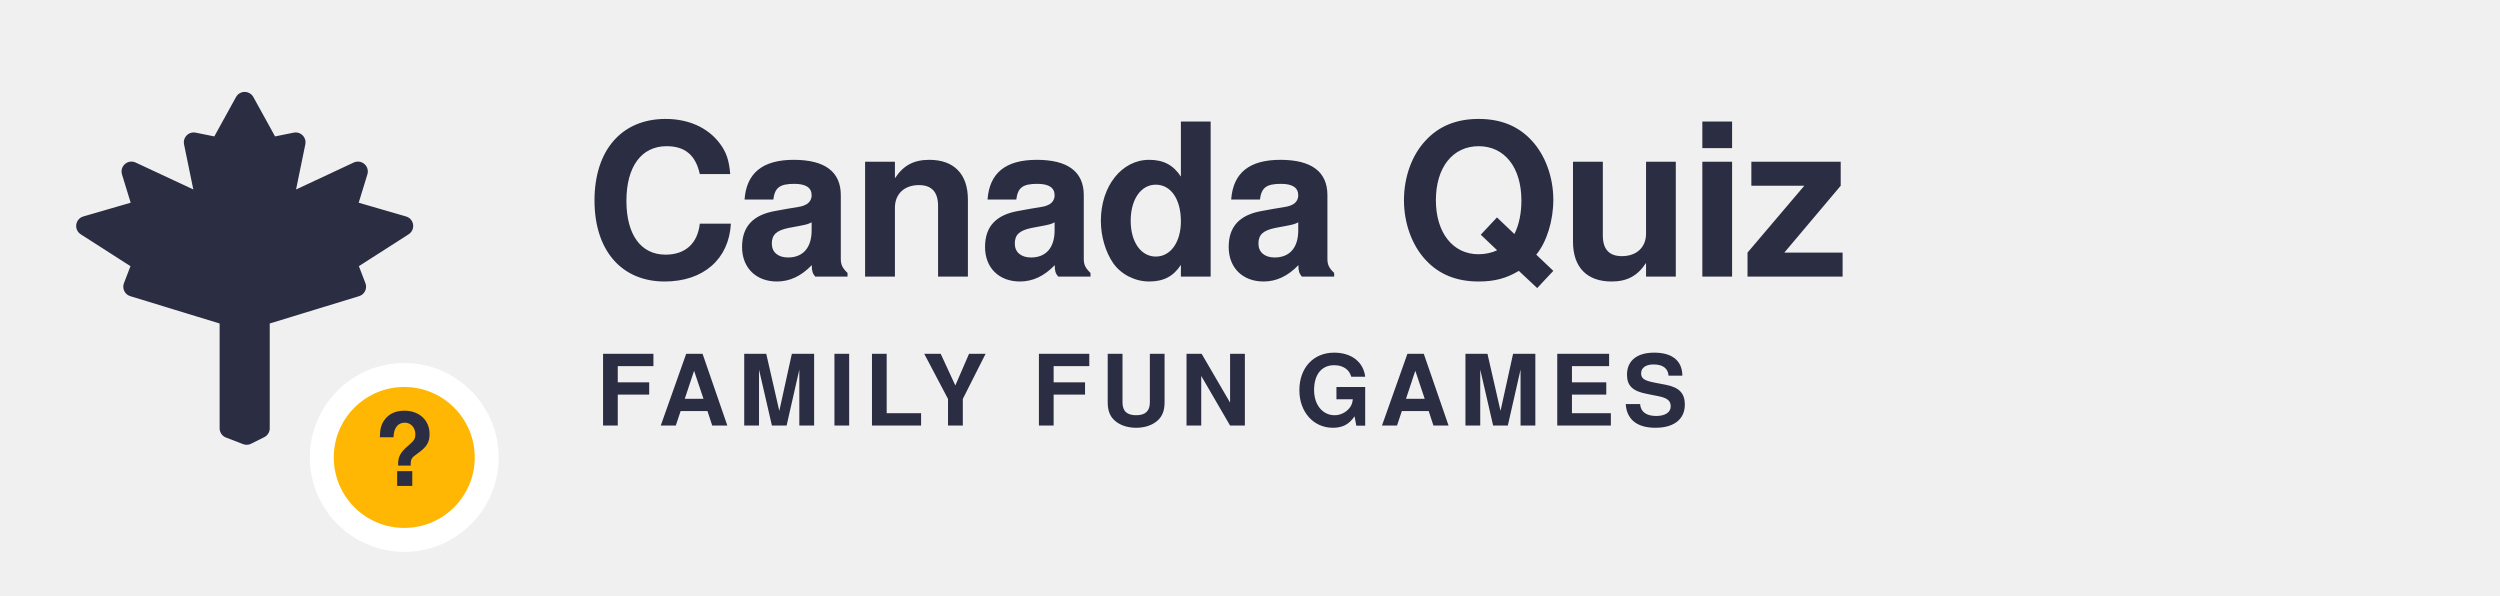
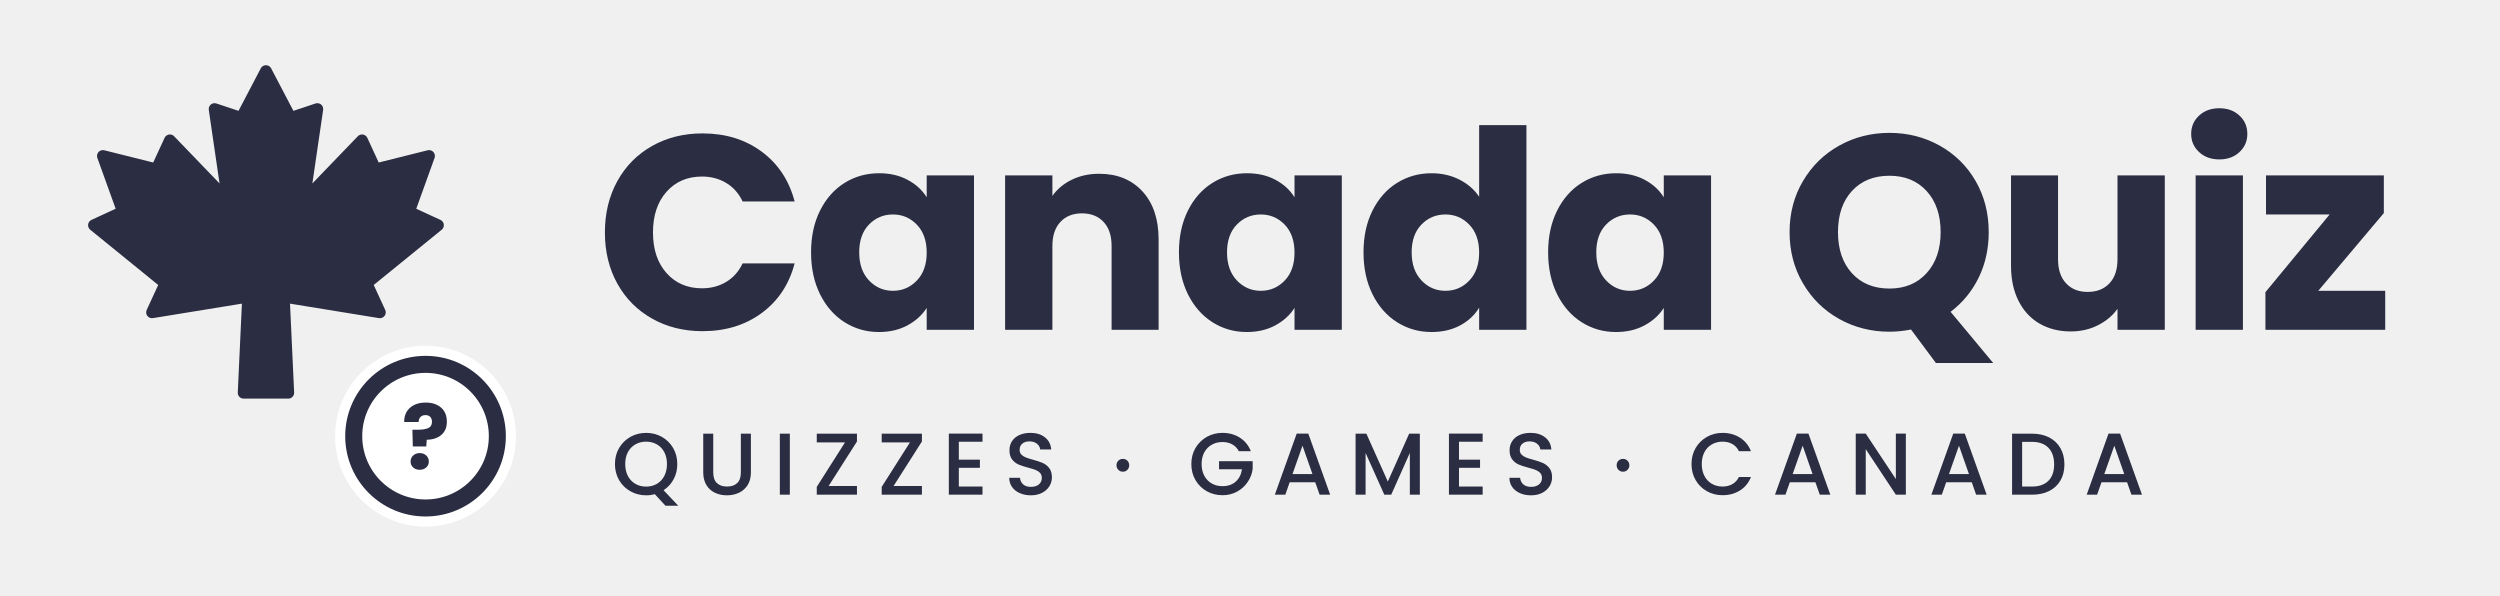
- <svg xmlns="http://www.w3.org/2000/svg" viewBox="0 0 470 112" width="470" height="112" role="img" aria-label="Canada Quiz and Family Fun Games">
-   <defs>
-     <linearGradient id="g" x1="0" y1="0" x2="1" y2="1">
-       <stop offset="0%" stop-color="#e63946" />
-       <stop offset="100%" stop-color="#f4845f" />
-     </linearGradient>
-   </defs>
-   <path d="M46.00,19.14 L50.74,27.74 L55.58,26.76 L53.09,38.87 L67.29,32.24 L65.10,39.37 L75.82,42.48 L65.19,49.29 L66.96,53.90 L48.85,59.44 L48.85,80.52 L46.37,81.76 L43.15,80.52 L43.15,59.44 L25.04,53.90 L26.81,49.29 L16.18,42.48 L26.90,39.37 L24.71,32.24 L38.91,38.87 L36.42,26.76 L41.26,27.74 Z" fill="#2b2d42" stroke="#2b2d42" stroke-width="3.72" stroke-linejoin="round" stroke-linecap="round" />
-   <circle cx="76" cy="86" r="15.5" fill="#ffb703" stroke="#ffffff" stroke-width="4.5" />
-   <text x="76" y="87" font-family="Segoe UI,Helvetica,Arial,sans-serif" font-size="19" font-weight="800" fill="#2b2d42" text-anchor="middle" dominant-baseline="central">?</text>
-   <text x="110" y="52" font-family="Segoe UI,Helvetica,Arial,sans-serif" font-size="40" font-weight="800" fill="#2b2d42" letter-spacing="-0.5">Canada Quiz</text>
-   <text x="112" y="80" font-family="Segoe UI,Helvetica,Arial,sans-serif" font-size="18.5" font-weight="600" fill="#2b2d42" letter-spacing="1.6">FAMILY FUN GAMES</text>
+ <svg xmlns="http://www.w3.org/2000/svg" viewBox="0 0 470 112" width="470" height="112" role="img" aria-label="Canada Quiz">
+   <path fill="#2b2d42" stroke="#2b2d42" stroke-width="2.62" stroke-linejoin="round" transform="translate(8.00 10.00) scale(0.84)" d="M50,4 L55.5,14.5 L61.5,12.5 L58.5,33 L71.5,19.5 L74.5,26 L86.5,23 L82,35.5 L88.5,38.5 L72.5,51.5 L75.5,58 L54,54.5 L55,76 L45,76 L46,54.5 L24.5,58 L27.5,51.5 L11.5,38.5 L18,35.5 L13.5,23 L25.5,26 L28.5,19.5 L41.5,33 L38.5,12.5 L44.5,14.5 Z" />
+   <circle cx="80" cy="82" r="17" fill="#ffffff" />
+   <circle cx="80" cy="82" r="13.5" fill="none" stroke="#2b2d42" stroke-width="3.2" />
+   <path fill="#2b2d42" d="M84.01 79.29Q84.01 80.88 82.97 81.76Q81.93 82.65 80.23 82.67L80.14 83.93H77.61L77.53 80.79H78.54Q79.84 80.79 80.52 80.47Q81.21 80.15 81.21 79.31Q81.21 78.72 80.89 78.38Q80.57 78.04 79.99 78.04Q79.39 78.04 79.05 78.39Q78.71 78.73 78.71 79.33H75.99Q75.96 78.3 76.42 77.47Q76.89 76.64 77.81 76.16Q78.73 75.68 80.03 75.68Q81.83 75.68 82.92 76.63Q84.01 77.57 84.01 79.29ZM77.19 86.77Q77.19 86.09 77.67 85.64Q78.15 85.18 78.91 85.18Q79.66 85.18 80.14 85.64Q80.62 86.09 80.62 86.77Q80.62 87.43 80.14 87.87Q79.66 88.32 78.91 88.32Q78.15 88.32 77.67 87.87Q77.19 87.43 77.19 86.77Z" />
+   <path fill="#2b2d42" d="M132.07 25.08Q138.57 25.08 143.2 28.51Q147.83 31.94 149.39 37.87H139.61Q138.52 35.58 136.52 34.39Q134.52 33.19 131.97 33.19Q127.86 33.19 125.31 36.05Q122.76 38.91 122.76 43.7Q122.76 48.48 125.31 51.34Q127.86 54.2 131.97 54.2Q134.52 54.2 136.52 53Q138.52 51.81 139.61 49.52H149.39Q147.83 55.45 143.2 58.85Q138.57 62.26 132.07 62.26Q126.77 62.26 122.58 59.89Q118.4 57.53 116.06 53.32Q113.72 49.1 113.72 43.7Q113.72 38.29 116.06 34.05Q118.4 29.81 122.58 27.45Q126.77 25.08 132.07 25.08ZM165.27 32.57Q168.34 32.57 170.65 33.82Q172.97 35.06 174.22 37.09V32.98H183.11V62H174.22V57.89Q172.92 59.92 170.6 61.17Q168.29 62.42 165.22 62.42Q161.68 62.42 158.77 60.57Q155.86 58.72 154.17 55.32Q152.48 51.91 152.48 47.44Q152.48 42.97 154.17 39.59Q155.86 36.21 158.77 34.39Q161.68 32.57 165.27 32.57ZM167.87 40.32Q165.22 40.32 163.37 42.21Q161.53 44.11 161.53 47.44Q161.53 50.77 163.37 52.72Q165.22 54.67 167.87 54.67Q170.52 54.67 172.37 52.74Q174.22 50.82 174.22 47.49Q174.22 44.16 172.37 42.24Q170.52 40.32 167.87 40.32ZM217.82 45.05V62H208.98V46.24Q208.98 43.33 207.47 41.72Q205.96 40.11 203.41 40.11Q200.86 40.11 199.36 41.72Q197.85 43.33 197.85 46.24V62H188.96V32.98H197.85V36.83Q199.2 34.91 201.49 33.79Q203.78 32.67 206.64 32.67Q211.73 32.67 214.77 35.97Q217.82 39.28 217.82 45.05ZM234.43 32.57Q237.5 32.57 239.81 33.82Q242.12 35.06 243.37 37.09V32.98H252.26V62H243.37V57.89Q242.07 59.92 239.76 61.17Q237.44 62.42 234.38 62.42Q230.84 62.42 227.93 60.57Q225.02 58.72 223.33 55.32Q221.64 51.91 221.64 47.44Q221.64 42.97 223.33 39.59Q225.02 36.21 227.93 34.39Q230.84 32.57 234.43 32.57ZM237.03 40.32Q234.38 40.32 232.53 42.21Q230.68 44.11 230.68 47.44Q230.68 50.77 232.53 52.72Q234.38 54.67 237.03 54.67Q239.68 54.67 241.53 52.74Q243.37 50.82 243.37 47.49Q243.37 44.16 241.53 42.24Q239.68 40.32 237.03 40.32ZM269.14 32.57Q272 32.57 274.36 33.76Q276.73 34.96 278.08 36.99V23.52H286.97V62H278.08V57.84Q276.83 59.92 274.52 61.17Q272.2 62.42 269.14 62.42Q265.55 62.42 262.64 60.57Q259.72 58.72 258.03 55.32Q256.34 51.91 256.34 47.44Q256.34 42.97 258.03 39.59Q259.72 36.21 262.64 34.39Q265.55 32.57 269.14 32.57ZM271.74 40.32Q269.08 40.32 267.24 42.21Q265.39 44.11 265.39 47.44Q265.39 50.77 267.24 52.72Q269.08 54.67 271.74 54.67Q274.39 54.67 276.23 52.74Q278.08 50.82 278.08 47.49Q278.08 44.16 276.23 42.24Q274.39 40.32 271.74 40.32ZM303.84 32.57Q306.91 32.57 309.23 33.82Q311.54 35.06 312.79 37.09V32.98H321.68V62H312.79V57.89Q311.49 59.92 309.17 61.17Q306.86 62.42 303.79 62.42Q300.26 62.42 297.34 60.57Q294.43 58.72 292.74 55.32Q291.05 51.91 291.05 47.44Q291.05 42.97 292.74 39.59Q294.43 36.21 297.34 34.39Q300.26 32.57 303.84 32.57ZM306.44 40.32Q303.79 40.32 301.95 42.21Q300.1 44.11 300.1 47.44Q300.1 50.77 301.95 52.72Q303.79 54.67 306.44 54.67Q309.1 54.67 310.94 52.74Q312.79 50.82 312.79 47.49Q312.79 44.16 310.94 42.24Q309.1 40.32 306.44 40.32ZM363.95 68.24 359.27 61.95Q357.19 62.36 355.22 62.36Q350.07 62.36 345.78 59.97Q341.49 57.58 338.97 53.29Q336.44 49 336.44 43.64Q336.44 38.29 338.97 34.02Q341.49 29.76 345.78 27.37Q350.07 24.98 355.22 24.98Q360.36 24.98 364.65 27.37Q368.94 29.76 371.41 34.02Q373.88 38.29 373.88 43.64Q373.88 48.32 371.99 52.2Q370.09 56.07 366.71 58.62L374.72 68.24ZM355.22 54.25Q359.58 54.25 362.21 51.34Q364.84 48.43 364.84 43.64Q364.84 38.81 362.21 35.92Q359.58 33.04 355.22 33.04Q350.8 33.04 348.17 35.9Q345.54 38.76 345.54 43.64Q345.54 48.48 348.17 51.37Q350.8 54.25 355.22 54.25ZM406.98 32.98V62H398.09V58.05Q396.74 59.97 394.42 61.14Q392.11 62.31 389.3 62.31Q385.97 62.31 383.42 60.83Q380.88 59.35 379.47 56.54Q378.07 53.73 378.07 49.94V32.98H386.91V48.74Q386.91 51.65 388.42 53.26Q389.92 54.88 392.47 54.88Q395.07 54.88 396.58 53.26Q398.09 51.65 398.09 48.74V32.98ZM411.94 25.18Q411.94 23.1 413.43 21.73Q414.91 20.35 417.25 20.35Q419.54 20.35 421.02 21.73Q422.5 23.1 422.5 25.18Q422.5 27.21 421.02 28.59Q419.54 29.97 417.25 29.97Q414.91 29.97 413.43 28.59Q411.94 27.21 411.94 25.18ZM421.67 32.98V62H412.78V32.98ZM435.84 54.67H448.42V62H425.9V54.93L437.97 40.32H426.01V32.98H448.16V40.06Z" />
+   <path fill="#2b2d42" d="M125.11 95.08 123.1 92.9Q122.36 93.12 121.47 93.12Q119.87 93.12 118.52 92.36Q117.18 91.61 116.39 90.27Q115.61 88.92 115.61 87.24Q115.61 85.56 116.39 84.22Q117.18 82.89 118.52 82.13Q119.87 81.38 121.47 81.38Q123.09 81.38 124.43 82.13Q125.77 82.89 126.55 84.22Q127.33 85.56 127.33 87.24Q127.33 88.83 126.64 90.1Q125.96 91.38 124.75 92.16L127.51 95.08ZM121.47 91.48Q122.61 91.48 123.5 90.96Q124.39 90.44 124.89 89.48Q125.39 88.51 125.39 87.24Q125.39 85.97 124.89 85.01Q124.39 84.06 123.5 83.55Q122.61 83.03 121.47 83.03Q120.33 83.03 119.44 83.55Q118.55 84.06 118.04 85.01Q117.54 85.97 117.54 87.24Q117.54 88.51 118.04 89.48Q118.55 90.44 119.44 90.96Q120.33 91.48 121.47 91.48ZM134.09 81.53V88.84Q134.09 90.15 134.77 90.81Q135.46 91.47 136.68 91.47Q137.92 91.47 138.6 90.81Q139.28 90.15 139.28 88.84V81.53H141.17V88.81Q141.17 90.21 140.56 91.19Q139.94 92.16 138.92 92.64Q137.9 93.12 136.66 93.12Q135.42 93.12 134.41 92.64Q133.39 92.16 132.8 91.19Q132.21 90.21 132.21 88.81V81.53ZM148.49 81.53V93H146.61V81.53ZM155.78 91.37H161.11V93H153.55V91.53L158.86 83.17H153.55V81.53H161.11V83ZM167.99 91.37H173.32V93H165.76V91.53L171.07 83.17H165.76V81.53H173.32V83ZM180.26 83.05V86.42H184.22V87.95H180.26V91.47H184.71V93H178.38V81.52H184.71V83.05ZM189.74 89.83H191.76Q191.82 90.57 192.34 91.05Q192.86 91.53 193.8 91.53Q194.78 91.53 195.32 91.06Q195.86 90.59 195.86 89.85Q195.86 89.27 195.53 88.91Q195.19 88.55 194.69 88.35Q194.18 88.15 193.29 87.92Q192.17 87.62 191.47 87.32Q190.77 87.01 190.27 86.37Q189.78 85.72 189.78 84.65Q189.78 83.66 190.27 82.92Q190.77 82.18 191.66 81.78Q192.55 81.38 193.72 81.38Q195.39 81.38 196.45 82.22Q197.51 83.05 197.63 84.5H195.55Q195.5 83.88 194.96 83.43Q194.41 82.98 193.52 82.98Q192.71 82.98 192.2 83.4Q191.69 83.81 191.69 84.58Q191.69 85.11 192.01 85.45Q192.33 85.79 192.83 85.99Q193.32 86.19 194.18 86.42Q195.32 86.73 196.04 87.04Q196.76 87.36 197.26 88.01Q197.76 88.66 197.76 89.75Q197.76 90.62 197.29 91.4Q196.82 92.17 195.92 92.65Q195.02 93.12 193.8 93.12Q192.65 93.12 191.72 92.71Q190.8 92.31 190.27 91.56Q189.74 90.82 189.74 89.83ZM209.9 87.47Q209.9 86.96 210.25 86.61Q210.59 86.27 211.11 86.27Q211.6 86.27 211.95 86.61Q212.29 86.96 212.29 87.47Q212.29 87.98 211.95 88.33Q211.6 88.68 211.11 88.68Q210.59 88.68 210.25 88.33Q209.9 87.98 209.9 87.47ZM232.9 84.83Q232.45 83.97 231.66 83.54Q230.87 83.1 229.83 83.1Q228.69 83.1 227.8 83.61Q226.91 84.12 226.4 85.06Q225.9 86 225.9 87.24Q225.9 88.48 226.4 89.43Q226.91 90.38 227.8 90.89Q228.69 91.4 229.83 91.4Q231.36 91.4 232.32 90.54Q233.28 89.68 233.49 88.22H229.18V86.71H235.5V88.18Q235.32 89.52 234.55 90.64Q233.79 91.76 232.56 92.43Q231.33 93.1 229.83 93.1Q228.21 93.1 226.87 92.35Q225.54 91.6 224.75 90.26Q223.97 88.92 223.97 87.24Q223.97 85.56 224.75 84.22Q225.54 82.89 226.88 82.13Q228.23 81.38 229.83 81.38Q231.66 81.38 233.09 82.28Q234.51 83.18 235.16 84.83ZM247.26 90.66H242.46L241.64 93H239.67L243.78 81.52H245.96L250.07 93H248.09ZM246.74 89.12 244.87 83.79 242.99 89.12ZM266.93 81.53V93H265.05V85.15L261.55 93H260.25L256.73 85.15V93H254.85V81.53H256.88L260.91 90.53L264.92 81.53ZM274.29 83.05V86.42H278.25V87.95H274.29V91.47H278.74V93H272.4V81.52H278.74V83.05ZM283.77 89.83H285.78Q285.85 90.57 286.37 91.05Q286.89 91.53 287.83 91.53Q288.8 91.53 289.35 91.06Q289.89 90.59 289.89 89.85Q289.89 89.27 289.55 88.91Q289.21 88.55 288.71 88.35Q288.21 88.15 287.32 87.92Q286.19 87.62 285.49 87.32Q284.79 87.01 284.3 86.37Q283.8 85.72 283.8 84.65Q283.8 83.66 284.3 82.92Q284.79 82.18 285.68 81.78Q286.57 81.38 287.75 81.38Q289.41 81.38 290.48 82.22Q291.54 83.05 291.66 84.5H289.58Q289.53 83.88 288.98 83.43Q288.44 82.98 287.55 82.98Q286.74 82.98 286.23 83.4Q285.72 83.81 285.72 84.58Q285.72 85.11 286.04 85.45Q286.36 85.79 286.86 85.99Q287.35 86.19 288.21 86.42Q289.35 86.73 290.06 87.04Q290.78 87.36 291.29 88.01Q291.79 88.66 291.79 89.75Q291.79 90.62 291.32 91.4Q290.85 92.17 289.95 92.65Q289.05 93.12 287.83 93.12Q286.67 93.12 285.75 92.71Q284.83 92.31 284.3 91.56Q283.77 90.82 283.77 89.83ZM303.93 87.47Q303.93 86.96 304.27 86.61Q304.62 86.27 305.13 86.27Q305.63 86.27 305.97 86.61Q306.32 86.96 306.32 87.47Q306.32 87.98 305.97 88.33Q305.63 88.68 305.13 88.68Q304.62 88.68 304.27 88.33Q303.93 87.98 303.93 87.47ZM323.85 81.38Q325.68 81.38 327.11 82.28Q328.54 83.18 329.18 84.83H326.92Q326.48 83.92 325.68 83.48Q324.89 83.03 323.85 83.03Q322.71 83.03 321.82 83.55Q320.93 84.06 320.43 85.01Q319.93 85.97 319.93 87.24Q319.93 88.51 320.43 89.47Q320.93 90.43 321.82 90.95Q322.71 91.47 323.85 91.47Q324.89 91.47 325.68 91.02Q326.48 90.57 326.92 89.67H329.18Q328.54 91.32 327.11 92.21Q325.68 93.1 323.85 93.1Q322.24 93.1 320.9 92.35Q319.56 91.6 318.78 90.26Q318 88.92 318 87.24Q318 85.56 318.78 84.22Q319.56 82.89 320.91 82.13Q322.25 81.38 323.85 81.38ZM341.29 90.66H336.49L335.66 93H333.7L337.81 81.52H339.99L344.1 93H342.12ZM340.76 89.12 338.9 83.79 337.02 89.12ZM358.3 93H356.42L350.76 84.44V93H348.88V81.52H350.76L356.42 90.06V81.52H358.3ZM370.69 90.66H365.89L365.06 93H363.1L367.21 81.52H369.38L373.49 93H371.51ZM370.16 89.12 368.29 83.79 366.41 89.12ZM388.11 87.31Q388.11 89.06 387.36 90.34Q386.61 91.63 385.23 92.32Q383.85 93 382.02 93H378.27V81.53H382.02Q383.85 81.53 385.23 82.23Q386.61 82.94 387.36 84.25Q388.11 85.56 388.11 87.31ZM386.18 87.31Q386.18 85.31 385.11 84.19Q384.03 83.07 382.02 83.07H380.16V91.47H382.02Q384.03 91.47 385.11 90.38Q386.18 89.29 386.18 87.31ZM399.89 90.66H395.08L394.26 93H392.3L396.4 81.52H398.58L402.69 93H400.71ZM399.36 89.12 397.49 83.79 395.61 89.12Z" />
</svg>
